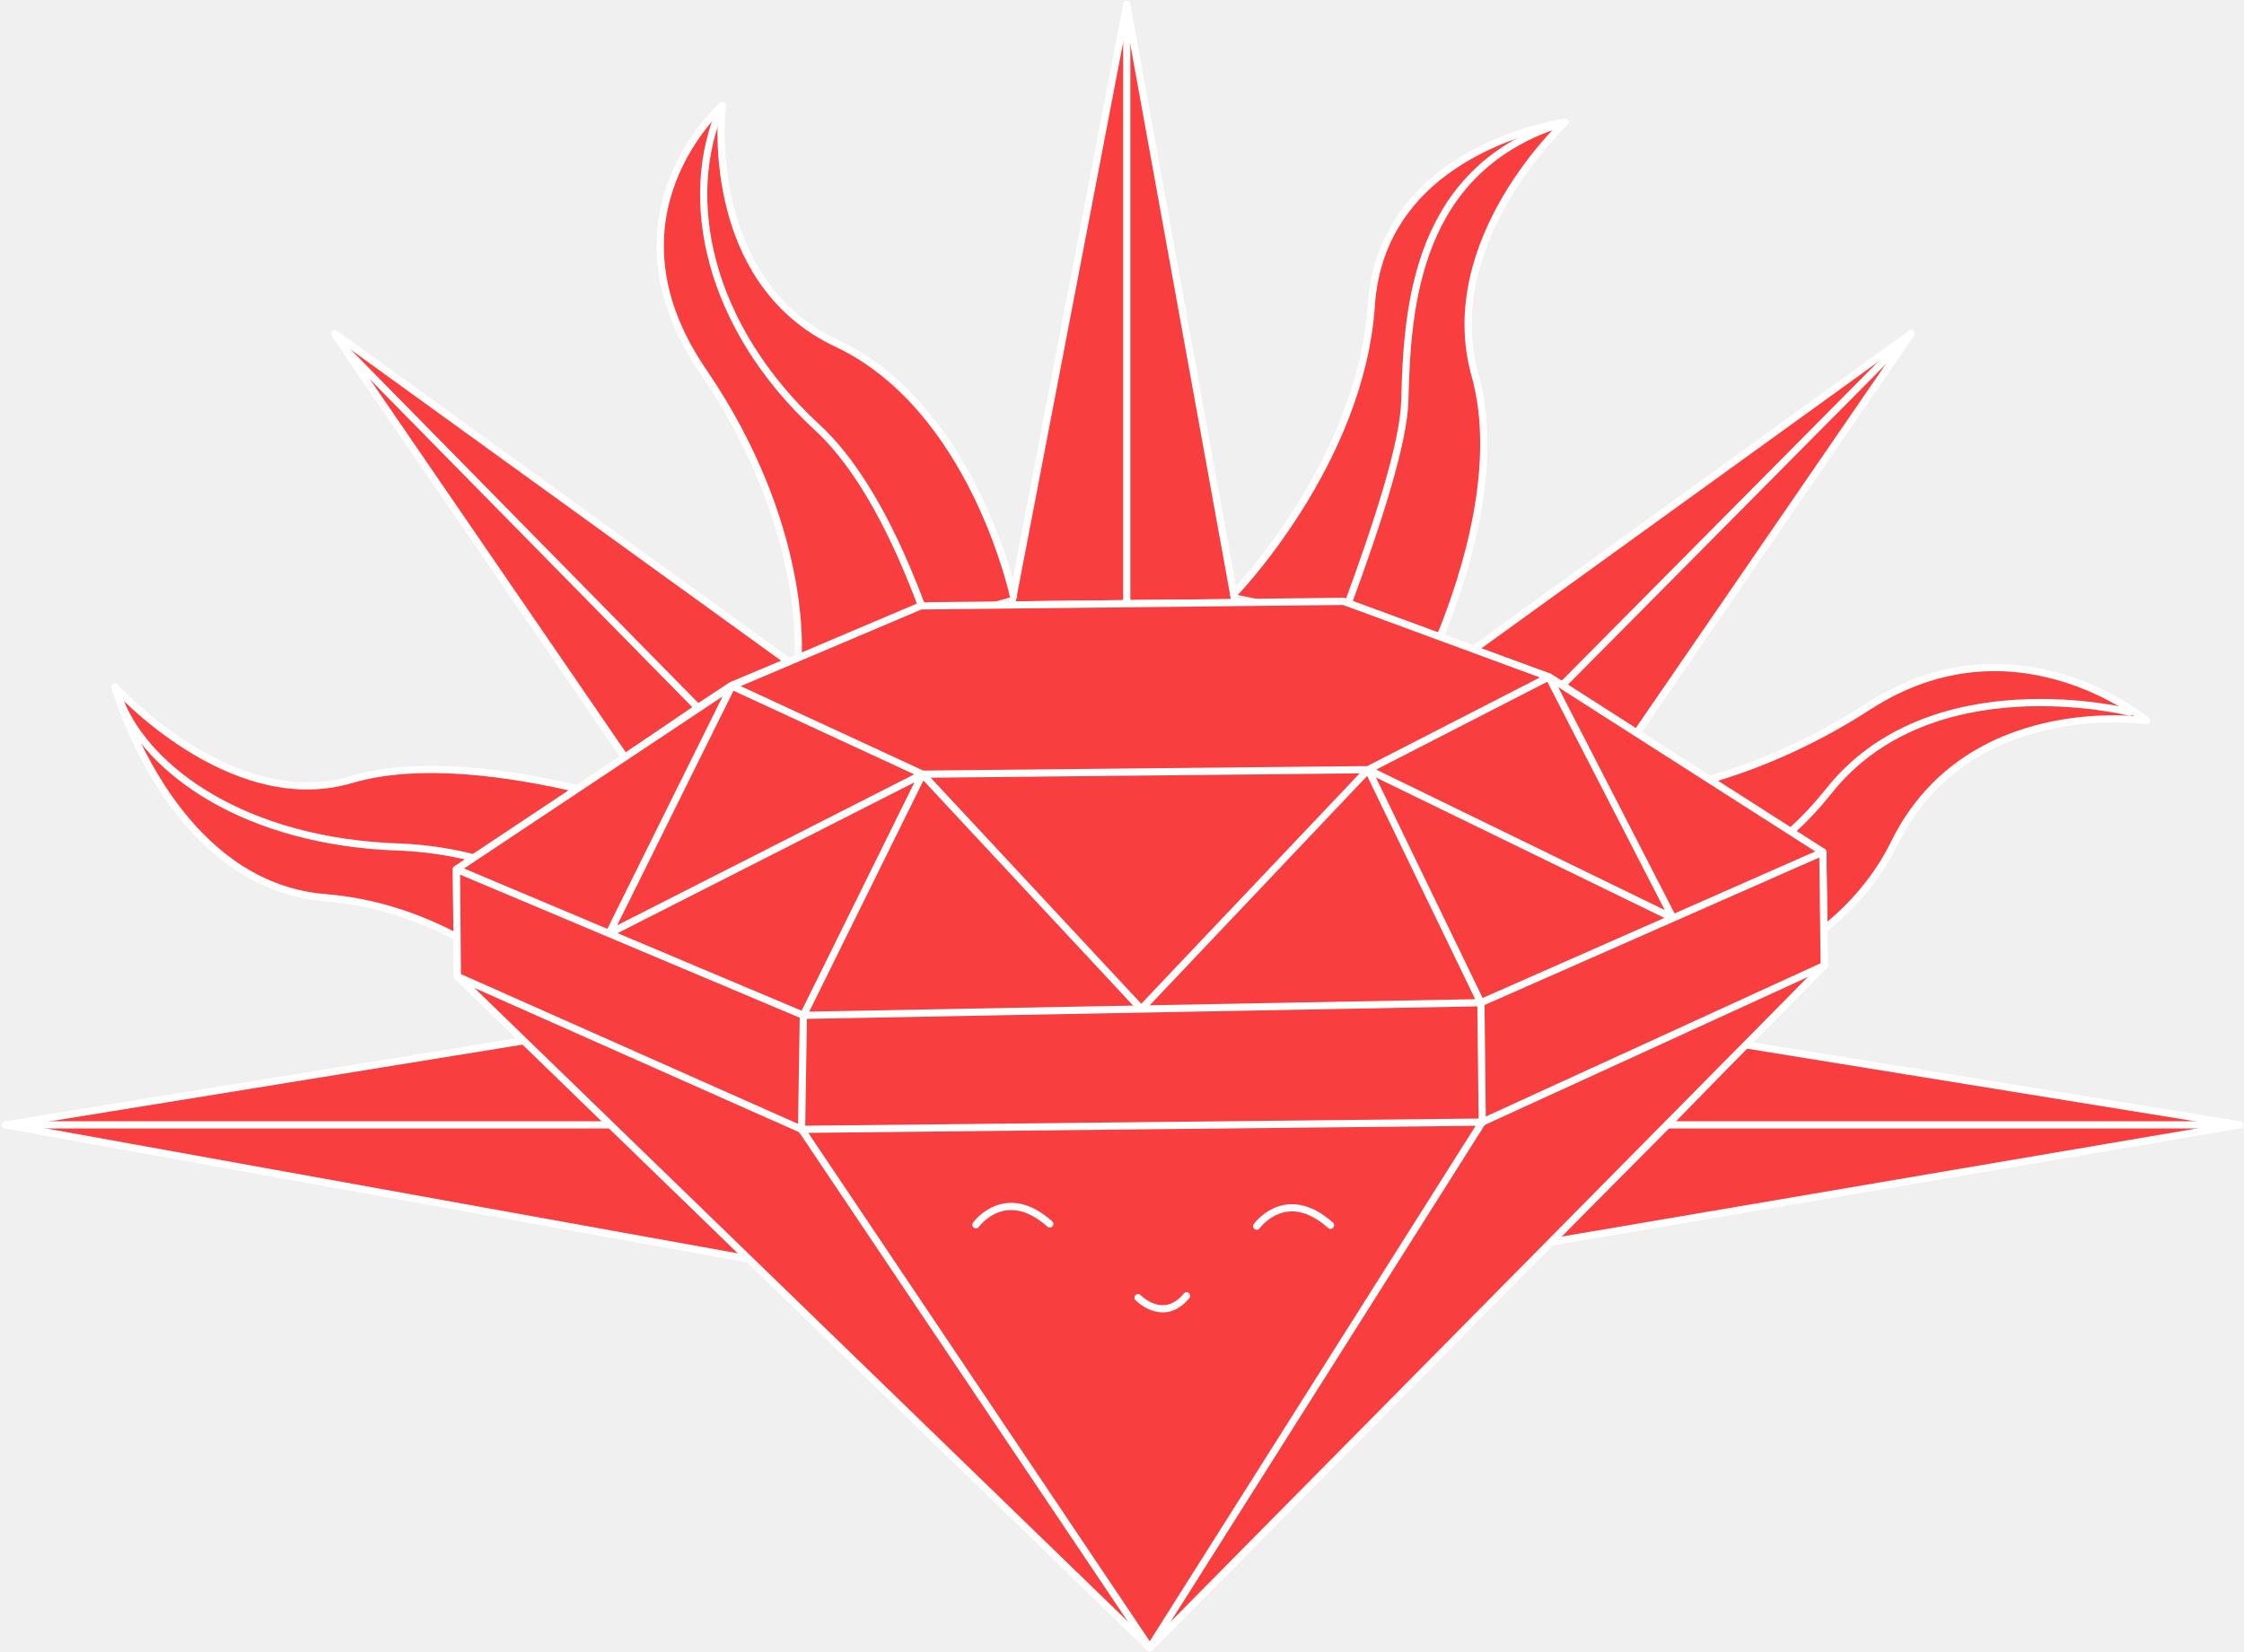
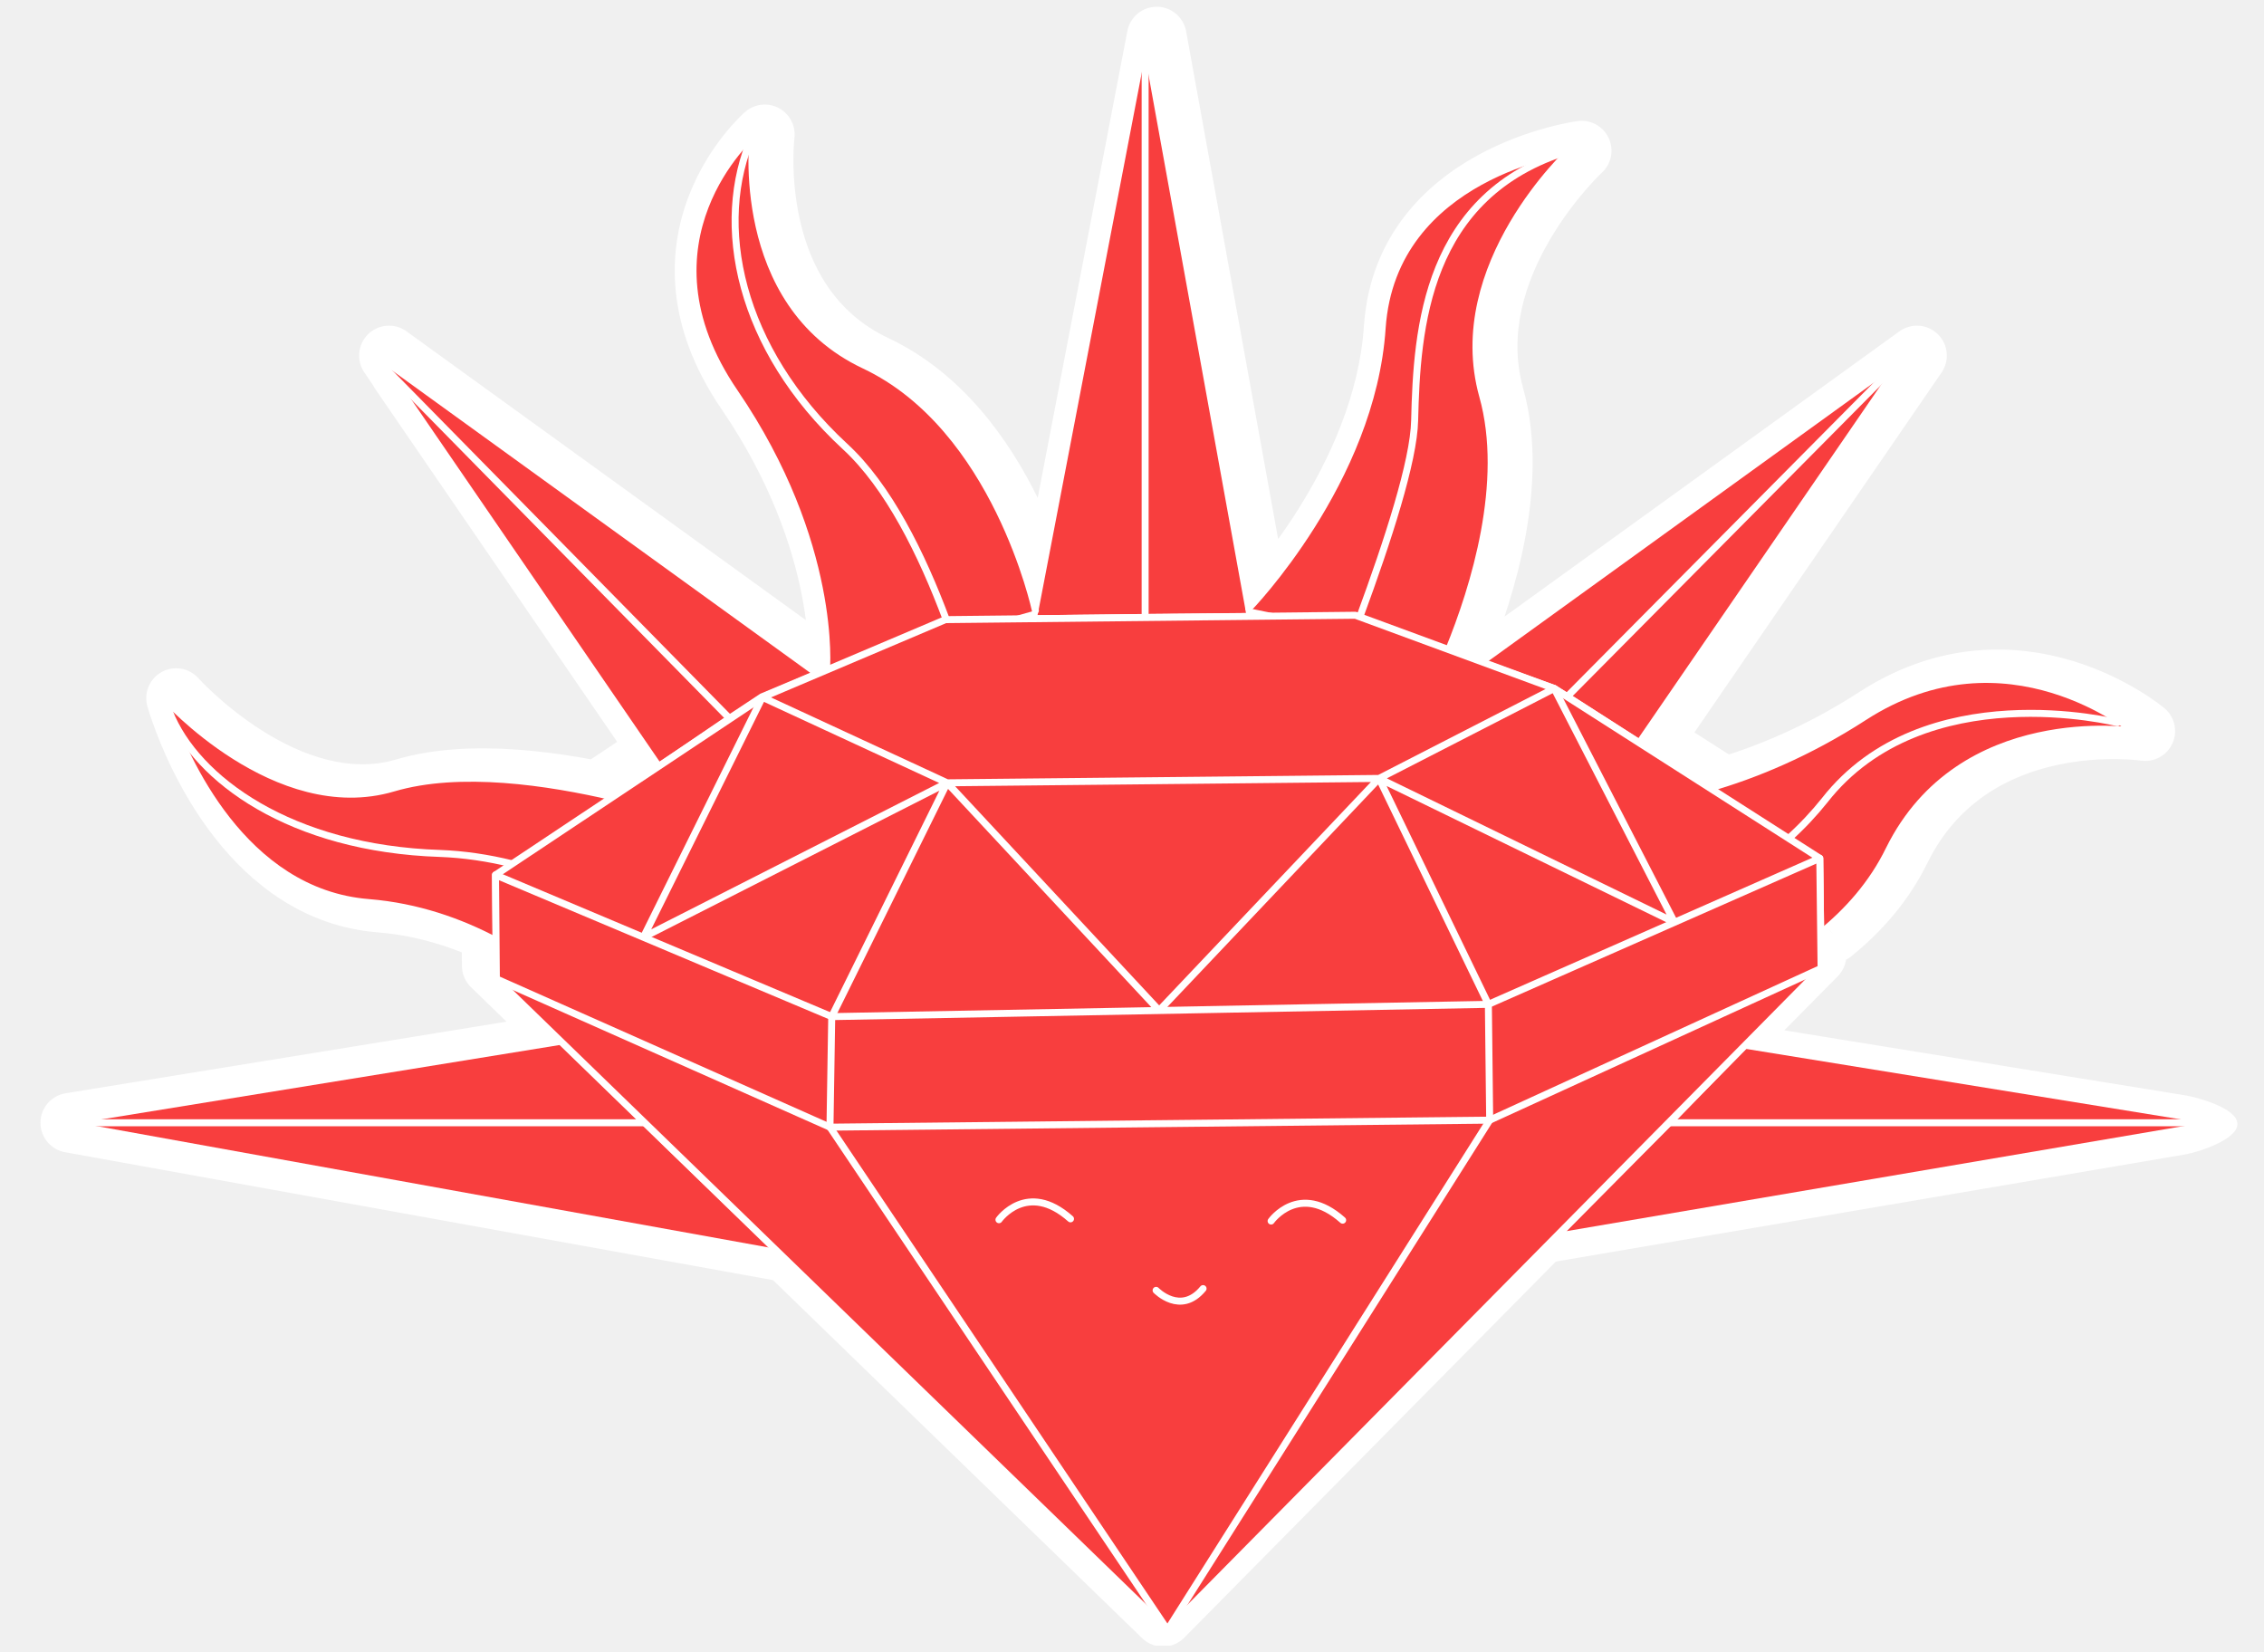
- <svg xmlns="http://www.w3.org/2000/svg" width="561" height="413" viewBox="0 0 561 413" fill="none">
-   <path fill-rule="evenodd" clip-rule="evenodd" d="M197.11 165.433L182.843 171.429L174.465 176.973L156.236 189.419L86.49 87.705V87.592L83.659 83.406L197.11 165.433Z" fill="#F83E3E" stroke="white" stroke-width="1.802" stroke-linecap="round" stroke-linejoin="round" />
-   <path fill-rule="evenodd" clip-rule="evenodd" d="M308.636 150.725L281.575 150.951L252.816 151.291L253.269 149.141L281.689 1.153L308.409 148.575L308.749 150.725H308.636Z" fill="#F83E3E" stroke="white" stroke-width="1.802" stroke-linecap="round" stroke-linejoin="round" />
-   <path fill-rule="evenodd" clip-rule="evenodd" d="M477.792 83.406L409.179 183.309L390.497 171.316L387.213 169.28L368.305 162.491L477.792 83.406Z" fill="#F83E3E" stroke="white" stroke-width="1.802" stroke-linecap="round" stroke-linejoin="round" />
-   <path fill-rule="evenodd" clip-rule="evenodd" d="M187.486 314.892L1.459 281.289L131.1 260.245L152.726 281.289L187.486 314.892Z" fill="#F83E3E" stroke="white" stroke-width="1.802" stroke-linecap="round" stroke-linejoin="round" />
-   <path fill-rule="evenodd" clip-rule="evenodd" d="M559.879 281.289L387.778 310.593L416.877 281.289L436.351 261.263L559.879 281.289Z" fill="#F83E3E" stroke="white" stroke-width="1.802" stroke-linecap="round" stroke-linejoin="round" />
-   <path fill-rule="evenodd" clip-rule="evenodd" d="M114.23 234.336C105.059 229.471 93.963 225.511 81.395 224.493C48.787 221.89 33.841 186.59 29.878 175.276C29.425 174.032 29.086 172.9 28.746 171.769C28.746 171.769 57.505 203.901 87.736 194.963C104.946 189.872 127.817 193.379 144.348 197.226" fill="#F83E3E" />
-   <path d="M114.23 234.336C105.059 229.471 93.963 225.511 81.395 224.493C48.787 221.89 33.841 186.59 29.878 175.276C29.425 174.032 29.086 172.9 28.746 171.769C28.746 171.769 57.505 203.901 87.736 194.963C104.946 189.872 127.817 193.379 144.348 197.226" stroke="white" stroke-width="1.802" stroke-linecap="round" stroke-linejoin="round" />
-   <path fill-rule="evenodd" clip-rule="evenodd" d="M199.486 164.528C199.486 164.528 202.43 131.944 175.823 92.91C149.102 53.877 180.578 26.383 180.578 26.383C180.578 26.383 175.143 69.829 209.224 85.895C243.304 101.961 253.381 149.141 253.381 149.141" fill="#F83E3E" />
-   <path d="M199.486 164.528C199.486 164.528 202.43 131.944 175.823 92.91C149.102 53.877 180.578 26.383 180.578 26.383C180.578 26.383 175.143 69.829 209.224 85.895C243.304 101.961 253.381 149.141 253.381 149.141" stroke="white" stroke-width="1.802" stroke-linecap="round" stroke-linejoin="round" />
-   <path fill-rule="evenodd" clip-rule="evenodd" d="M360.04 159.21C366.607 143.144 374.986 115.99 368.759 93.815C359.361 60.099 391.29 30.569 391.29 30.569C391.29 30.569 345.548 36.678 342.83 76.278C340.226 115.877 308.41 148.575 308.41 148.575" fill="#F83E3E" />
-   <path d="M360.04 159.21C366.607 143.144 374.986 115.99 368.759 93.815C359.361 60.099 391.29 30.569 391.29 30.569C391.29 30.569 345.548 36.678 342.83 76.278C340.226 115.877 308.41 148.575 308.41 148.575" stroke="white" stroke-width="1.802" stroke-linecap="round" stroke-linejoin="round" />
-   <path fill-rule="evenodd" clip-rule="evenodd" d="M427.295 194.963C438.731 191.682 452.657 186.025 467.15 176.634C503.948 152.874 536.669 180.254 536.669 180.254C536.669 180.254 492.059 173.466 473.604 210.803C469.301 219.627 462.96 226.755 455.941 232.412" fill="#F83E3E" />
-   <path d="M427.295 194.963C438.731 191.682 452.657 186.025 467.15 176.634C503.948 152.874 536.669 180.254 536.669 180.254C536.669 180.254 492.059 173.466 473.604 210.803C469.301 219.627 462.96 226.755 455.941 232.412" stroke="white" stroke-width="1.802" stroke-linecap="round" stroke-linejoin="round" />
-   <path d="M118.532 214.536C112.191 212.952 105.851 212.047 99.85 211.821C61.354 210.576 36.897 192.7 29.991 175.276C29.538 174.032 29.198 172.9 28.858 171.769" stroke="white" stroke-width="1.802" stroke-linecap="round" stroke-linejoin="round" />
-   <path d="M230.398 151.517C224.058 134.546 215.453 117.122 204.243 106.826C177.07 81.709 170.163 49.577 180.466 26.496" stroke="white" stroke-width="1.802" stroke-linecap="round" stroke-linejoin="round" />
-   <path d="M337.055 150.838C344.301 131.151 350.981 110.673 351.208 100.15C351.774 76.391 354.038 41.883 391.176 30.569" stroke="white" stroke-width="1.802" stroke-linecap="round" stroke-linejoin="round" />
-   <path d="M447.675 207.974C451.185 204.806 454.242 201.525 456.959 198.131C482.548 165.433 532.48 178.105 532.48 178.105" stroke="white" stroke-width="1.802" stroke-linecap="round" stroke-linejoin="round" />
-   <path d="M559.88 281.29H416.765" stroke="white" stroke-width="1.802" stroke-linecap="round" stroke-linejoin="round" />
-   <path d="M152.726 281.29H1.346" stroke="white" stroke-width="1.802" stroke-linecap="round" stroke-linejoin="round" />
-   <path fill-rule="evenodd" clip-rule="evenodd" d="M86.488 87.593H86.602L174.577 177.087" fill="#F83E3E" />
-   <path d="M86.488 87.593H86.602L174.577 177.087" stroke="white" stroke-width="1.802" stroke-linecap="round" stroke-linejoin="round" />
-   <path d="M281.688 150.951V1.153" stroke="white" stroke-width="1.802" stroke-linecap="round" stroke-linejoin="round" />
-   <path d="M477.793 83.406L390.497 171.429" stroke="white" stroke-width="1.802" stroke-linecap="round" stroke-linejoin="round" />
-   <path d="M335.92 150.385L387.211 169.28L455.711 213.065L456.051 241.464L287.46 412.08L114.341 244.179L114.114 217.365L182.954 171.543L230.169 151.517L335.92 150.385Z" fill="#F83E3E" stroke="white" stroke-width="1.802" stroke-linecap="round" stroke-linejoin="round" />
-   <path d="M230.621 193.605L285.309 252.325L342.034 192.474L418.234 229.584L387.21 169.28L342.034 192.474L230.621 193.605L182.954 171.543L152.271 233.431L230.621 193.605L200.844 253.909L200.391 282.421L287.46 412.08L370.566 280.61L370.227 250.741L342.034 192.474" fill="#F83E3E" />
-   <path d="M230.622 193.605L285.309 252.325L342.034 192.474L418.234 229.584L387.21 169.28L342.034 192.474L230.622 193.605ZM230.622 193.605L182.954 171.543L152.271 233.431L230.622 193.605ZM230.622 193.605L200.844 253.909L200.391 282.421L287.46 412.08L370.566 280.61L370.227 250.741L342.034 192.474" stroke="white" stroke-width="1.802" stroke-linecap="round" stroke-linejoin="round" />
-   <path d="M243.982 306.293C243.982 306.293 251.229 296.11 262.438 306.067L243.982 306.293Z" fill="#F83E3E" />
-   <path d="M243.982 306.293C243.982 306.293 251.229 296.11 262.438 306.067" stroke="white" stroke-width="1.802" stroke-linecap="round" stroke-linejoin="round" />
-   <path d="M314.183 306.632C314.183 306.632 321.429 296.45 332.638 306.406L314.183 306.632Z" fill="#F83E3E" />
-   <path d="M314.183 306.632C314.183 306.632 321.429 296.45 332.638 306.406" stroke="white" stroke-width="1.802" stroke-linecap="round" stroke-linejoin="round" />
-   <path d="M284.518 324.509C284.518 324.509 290.858 331.071 296.633 324.057L284.518 324.509Z" fill="#F83E3E" />
-   <path d="M284.518 324.509C284.518 324.509 290.858 331.071 296.633 324.057" stroke="white" stroke-width="1.802" stroke-linecap="round" stroke-linejoin="round" />
-   <path d="M114.341 244.179L200.391 282.42L370.567 280.61L456.051 241.463L455.711 213.065L370.227 250.741L200.844 253.909L114.114 217.364L114.341 244.179Z" fill="#F83E3E" stroke="white" stroke-width="1.802" stroke-linecap="round" stroke-linejoin="round" />
-   <path d="M200.844 253.909L200.392 282.42" stroke="white" stroke-width="1.802" stroke-linecap="round" stroke-linejoin="round" />
-   <path d="M370.566 280.609L370.227 250.74" stroke="white" stroke-width="1.802" stroke-linecap="round" stroke-linejoin="round" />
+ <svg xmlns="http://www.w3.org/2000/svg" width="584" height="426" viewBox="0 0 584 426" fill="none" version="1.1" id="svg56">
+   <defs id="defs56">
+     <clipPath clipPathUnits="userSpaceOnUse" id="clipPath102">
+       <g id="use102" />
+     </clipPath>
+     <filter id="mask-powermask-path-effect1_inverse" style="color-interpolation-filters:sRGB" height="100" width="100" x="-50" y="-50">
+       <feColorMatrix id="mask-powermask-path-effect1_primitive1" values="1" type="saturate" result="fbSourceGraphic" />
+       <feColorMatrix id="mask-powermask-path-effect1_primitive2" values="-1 0 0 0 1 0 -1 0 0 1 0 0 -1 0 1 0 0 0 1 0 " in="fbSourceGraphic" />
+     </filter>
+   </defs>
+   <mask id="mask-powermask-path-effect1" maskUnits="userSpaceOnUse" x="-0.553" y="0.153" width="1580" height="423" fill="#000000">
+     <path id="mask-powermask-path-effect1_box" style="fill:#ffffff;fill-opacity:1" d="M -1.262,-0.556 H 567.439 V 424.393 H -1.262 Z" />
+     <rect fill="#ffffff" x="-0.553" y="0.153" width="560" height="423" id="rect1" d="M -0.553,0.153 H 559.447 V 423.153 H -0.553 Z" style="" />
+     <path fill-rule="evenodd" clip-rule="evenodd" d="m 203.098,172.433 -14.266,5.997 -8.378,5.543 -18.229,12.446 L 92.479,94.705 V 94.592 L 89.648,90.406 Z" id="path1" style="" />
+     <path fill-rule="evenodd" clip-rule="evenodd" d="m 314.624,157.725 -27.06,0.226 -28.759,0.34 0.453,-2.15 28.419,-147.988 26.721,147.422 0.339,2.15 z" id="path2" style="" />
+     <path fill-rule="evenodd" clip-rule="evenodd" d="m 483.781,90.406 -68.614,99.903 -18.682,-11.993 -3.283,-2.036 -18.909,-6.789 z" id="path3" style="" />
+     <path fill-rule="evenodd" clip-rule="evenodd" d="M 193.474,321.892 7.447,288.289 137.089,267.245 l 21.626,21.044 z" id="path4" style="" />
+     <path fill-rule="evenodd" clip-rule="evenodd" d="m 551.791,288.828 -172.101,29.303 29.099,-29.303 19.474,-20.026 z" id="path5" style="" />
+     <path fill-rule="evenodd" clip-rule="evenodd" d="m 120.219,241.336 c -9.171,-4.865 -20.267,-8.825 -32.835,-9.843 -32.608,-2.602 -47.554,-37.902 -51.517,-49.216 -0.453,-1.245 -0.792,-2.376 -1.132,-3.508 0,0 28.759,32.132 58.99,23.194 17.21,-5.091 40.082,-1.584 56.612,2.263" id="path6" style="" />
+     <path fill-rule="evenodd" clip-rule="evenodd" d="m 205.476,171.528 c 0,0 2.944,-32.584 -23.664,-71.618 -26.72,-39.034 4.756,-66.527 4.756,-66.527 0,0 -5.435,43.446 28.645,59.512 34.081,16.066 44.158,63.245 44.158,63.245" id="path7" style="" />
+     <path fill-rule="evenodd" clip-rule="evenodd" d="m 366.028,166.21 c 6.567,-16.066 14.945,-43.219 8.718,-65.395 -9.398,-33.716 22.532,-63.246 22.532,-63.246 0,0 -45.743,6.11 -48.46,45.709 -2.604,39.599 -34.42,72.297 -34.42,72.297" id="path8" style="" />
+     <path fill-rule="evenodd" clip-rule="evenodd" d="m 433.283,201.963 c 11.436,-3.281 25.362,-8.938 39.855,-18.329 36.798,-23.759 69.519,3.621 69.519,3.621 0,0 -44.61,-6.788 -63.066,30.548 -4.302,8.825 -10.643,15.953 -17.662,21.61" id="path9" style="" />
+     <path d="m 337.744,153.992 51.29,18.895 68.501,43.785 0.339,28.399 -168.59,170.616 -173.12,-167.901 -0.226,-26.814 68.84,-45.822 47.215,-20.026 z" id="path10" style="" />
+   </mask>
+   <g id="g1" transform="translate(10.69999,1.300422)">
+     <path d="m 203.098,172.433 2.794,6.646 c 2.402,-1.009 4.072,-3.237 4.369,-5.825 0.296,-2.589 -0.827,-5.136 -2.939,-6.663 z m -14.266,5.997 -2.793,-6.646 c -0.414,0.173 -0.811,0.386 -1.185,0.633 z m -8.378,5.543 -3.979,-6.012 c -0.029,0.019 -0.058,0.039 -0.086,0.059 z m -18.229,12.446 -5.946,4.077 c 2.248,3.279 6.727,4.119 10.011,1.877 z M 92.479,94.705 h -7.209 c 0,1.455 0.441,2.877 1.264,4.077 z m 0,-0.113 h 7.209 c 0,-1.439 -0.431,-2.846 -1.237,-4.038 z M 89.648,90.406 93.872,84.564 c -2.834,-2.049 -6.73,-1.769 -9.241,0.665 -2.511,2.433 -2.914,6.319 -0.955,9.215 z m 224.976,67.319 v -7.209 h -0.06 z m -27.06,0.226 -0.061,-7.209 c -0.008,0 -0.016,0 -0.024,0.001 z m -28.759,0.34 -7.055,-1.487 c -0.451,2.141 0.095,4.371 1.483,6.062 1.388,1.69 3.469,2.659 5.657,2.633 z m 0.453,-2.15 7.054,1.486 c 0.009,-0.042 0.017,-0.084 0.026,-0.126 z M 287.677,8.153 294.771,6.867 c -0.62,-3.416 -3.585,-5.905 -7.057,-5.923 -3.471,-0.018 -6.462,2.44 -7.117,5.85 z m 27.06,149.572 v 7.209 c 2.109,0 4.112,-0.923 5.482,-2.526 1.369,-1.603 1.968,-3.725 1.639,-5.808 z m 169.044,-67.319 5.942,4.082 c 1.985,-2.89 1.603,-6.79 -0.905,-9.239 -2.509,-2.45 -6.416,-2.739 -9.259,-0.686 z m -68.614,99.903 -3.895,6.067 c 3.278,2.104 7.633,1.225 9.838,-1.985 z m -18.682,-11.993 3.895,-6.066 c -0.032,-0.02 -0.063,-0.04 -0.095,-0.06 z m -3.283,-2.036 3.799,-6.127 c -0.43,-0.266 -0.887,-0.487 -1.363,-0.658 z m -18.909,-6.789 -4.221,-5.844 c -2.169,1.567 -3.292,4.205 -2.917,6.854 0.374,2.648 2.185,4.872 4.702,5.776 z m -180.819,152.401 -1.281,7.095 c 3.124,0.564 6.249,-0.982 7.697,-3.807 1.448,-2.825 0.877,-6.265 -1.405,-8.471 z M 7.447,288.289 6.292,281.173 c -3.466,0.563 -6.023,3.541 -6.054,7.052 -0.031,3.512 2.472,6.535 5.927,7.159 z m 129.642,-21.044 5.028,-5.166 c -1.637,-1.593 -3.93,-2.316 -6.183,-1.95 z m 21.626,21.044 -5.028,5.167 c 0.005,0.006 0.011,0.011 0.017,0.017 z m 393.076,0.539 1.21,7.107 c 3.475,-0.592 12.952,-3.811 12.938,-7.337 -0.014,-3.525 -9.515,-6.322 -12.995,-6.886 z m -172.101,29.303 -5.115,-5.079 c -2.209,2.223 -2.727,5.619 -1.283,8.401 1.443,2.781 4.519,4.311 7.608,3.785 z m 29.099,-29.303 5.115,5.08 c 0.018,-0.018 0.036,-0.036 0.053,-0.054 z m 19.474,-20.026 1.154,-7.116 c -2.322,-0.377 -4.682,0.403 -6.322,2.09 z M 116.84,247.705 c 3.518,1.866 7.882,0.527 9.747,-2.99 1.866,-3.518 0.527,-7.882 -2.99,-9.747 z m -29.456,-16.212 0.582,-7.186 h -0.009 z m -51.517,-49.216 6.804,-2.383 c -0.01,-0.028 -0.019,-0.055 -0.029,-0.083 z m -1.132,-3.508 5.372,-4.808 c -2.252,-2.516 -5.95,-3.132 -8.897,-1.48 -2.946,1.651 -4.351,5.126 -3.38,8.361 z m 58.99,23.194 2.044,6.914 0.001,-0.001 z m 54.978,9.285 c 3.878,0.902 7.753,-1.51 8.656,-5.388 0.902,-3.878 -1.51,-7.753 -5.388,-8.656 z m 49.594,-40.368 c -0.358,3.965 2.566,7.47 6.532,7.828 3.965,0.359 7.47,-2.566 7.828,-6.531 z m -16.484,-70.97 5.957,-4.061 c -0.002,-0.004 -0.005,-0.008 -0.008,-0.012 z m 4.756,-66.527 7.153,0.895 c 0.372,-2.968 -1.128,-5.856 -3.769,-7.26 -2.641,-1.404 -5.874,-1.032 -8.127,0.936 z m 65.753,124.264 c 0.831,3.894 4.662,6.376 8.556,5.544 3.893,-0.831 6.376,-4.662 5.544,-8.556 z m 107.033,5.836 c -1.506,3.685 0.26,7.894 3.946,9.401 3.686,1.506 7.895,-0.26 9.401,-3.946 z m 15.392,-62.668 -6.945,1.936 0.004,0.013 z m 22.532,-63.246 4.895,5.293 c 2.307,-2.134 2.966,-5.517 1.628,-8.361 -1.337,-2.844 -4.363,-4.494 -7.478,-4.078 z m -48.46,45.709 -7.193,-0.493 c 0,0.007 -10e-4,0.014 -10e-4,0.02 z m 82.477,111.756 c -3.828,1.098 -6.04,5.09 -4.942,8.918 1.098,3.827 5.091,6.039 8.918,4.941 z m 41.843,-11.4 -3.911,-6.056 -0.01,0.006 z m 69.519,3.621 -1.084,7.127 c 3.196,0.487 6.326,-1.215 7.656,-4.162 1.329,-2.947 0.534,-6.419 -1.945,-8.494 z m -63.066,30.548 -6.462,-3.195 -0.018,0.036 z m -22.186,15.996 c -3.1,2.499 -3.588,7.037 -1.09,10.137 2.498,3.101 7.037,3.589 10.137,1.09 z m -119.661,-79.807 2.492,-6.765 c -0.822,-0.303 -1.693,-0.453 -2.569,-0.444 z m 51.29,18.895 3.883,-6.075 c -0.437,-0.279 -0.904,-0.511 -1.391,-0.69 z m 68.501,43.785 7.209,-0.086 c -0.029,-2.429 -1.28,-4.68 -3.326,-5.988 z m 0.339,28.399 5.129,5.067 c 1.354,-1.371 2.103,-3.227 2.08,-5.154 z m -168.59,170.616 -5.019,5.175 c 2.839,2.754 7.367,2.705 10.147,-0.108 z m -173.12,-167.901 -7.209,0.061 c 0.017,1.929 0.806,3.771 2.19,5.114 z m -0.226,-26.814 -3.995,-6.002 c -2.026,1.349 -3.235,3.629 -3.214,6.062 z m 68.84,-45.822 -2.815,-6.637 c -0.412,0.174 -0.807,0.387 -1.179,0.635 z m 47.215,-20.026 -0.077,-7.209 c -0.942,0.01 -1.872,0.204 -2.738,0.572 z m -31.688,10.663 -14.266,5.997 5.587,13.292 14.266,-5.997 z m -15.451,6.63 -8.379,5.544 7.957,12.025 8.378,-5.544 z m -8.465,5.603 -18.229,12.445 8.13,11.908 18.229,-12.446 z M 168.17,192.342 98.424,90.628 86.533,98.782 156.279,200.496 Z M 99.688,94.705 V 94.592 H 85.269 v 0.113 z m -1.237,-4.151 -2.831,-4.186 -11.944,8.076 2.831,4.186 z m -13.027,5.694 113.45,82.027 8.448,-11.684 -113.45,-82.027 z m 229.14,54.268 -27.061,0.226 0.121,14.418 27.06,-0.226 z m -27.085,0.227 -28.759,0.339 0.17,14.417 28.759,-0.339 z m -21.62,9.034 0.453,-2.15 -14.109,-2.972 -0.453,2.149 z m 0.479,-2.276 L 294.757,9.512 280.597,6.793 252.178,154.781 Z M 280.583,9.439 307.304,156.861 321.491,154.29 294.771,6.867 Z M 307.277,156.7 l 0.339,2.15 14.242,-2.25 -0.339,-2.15 z m 7.46,-6.184 h -0.113 v 14.418 h 0.113 z m 163.101,-64.191 -68.614,99.903 11.886,8.163 68.613,-99.903 z m -58.776,97.918 -18.682,-11.993 -7.789,12.133 18.681,11.993 z m -18.777,-12.053 -3.284,-2.037 -7.599,12.253 3.283,2.037 z m -4.647,-2.695 -18.909,-6.789 -4.872,13.571 18.909,6.788 z M 378.515,175.336 488.002,96.25 479.559,84.562 370.072,163.647 Z M 194.756,314.798 8.729,281.195 6.166,295.384 192.193,328.987 Z M 8.602,295.406 138.244,274.361 135.934,260.129 6.292,281.173 Z m 123.459,-22.994 21.626,21.044 10.055,-10.333 -21.625,-21.044 z m 21.643,21.061 34.76,33.603 10.021,-10.367 -34.76,-33.603 z m 396.877,-11.752 -172.101,29.303 2.42,14.214 172.101,-29.303 z m -165.775,41.49 29.098,-29.303 -10.231,-10.16 -29.098,29.304 z m 29.151,-29.357 19.475,-20.026 -10.337,-10.052 -19.475,20.026 z m 13.153,-17.936 123.527,20.026 2.307,-14.232 -123.527,-20.026 z m -303.513,-40.95 c -9.855,-5.228 -21.898,-9.548 -35.631,-10.661 l -1.164,14.372 c 11.402,0.924 21.552,4.523 30.038,9.026 z M 87.957,224.307 C 74.374,223.223 64.143,215.351 56.55,205.695 48.937,196.015 44.528,185.196 42.671,179.894 l -13.608,4.766 c 2.106,6.012 7.15,18.5 16.153,29.948 9.023,11.474 22.569,22.553 41.594,24.071 z M 42.641,179.811 c -0.372,-1.023 -0.658,-1.967 -1.002,-3.115 l -13.81,4.146 c 0.335,1.116 0.729,2.435 1.262,3.9 z m -7.907,-1.042 c -5.372,4.808 -5.37,4.81 -5.368,4.812 7e-4,0.001 0.003,0.003 0.004,0.005 0.003,0.003 0.006,0.007 0.01,0.011 0.008,0.009 0.017,0.019 0.028,0.032 0.022,0.024 0.052,0.057 0.088,0.097 0.073,0.08 0.174,0.189 0.302,0.326 0.256,0.273 0.62,0.656 1.086,1.131 0.931,0.949 2.273,2.267 3.973,3.808 3.387,3.071 8.26,7.087 14.19,10.825 11.624,7.33 28.641,14.406 46.72,9.061 L 91.68,195.05 c -12.151,3.592 -24.63,-0.928 -34.942,-7.43 -5.039,-3.178 -9.245,-6.636 -12.195,-9.311 -1.469,-1.331 -2.609,-2.453 -3.369,-3.227 -0.379,-0.386 -0.663,-0.685 -0.843,-0.878 -0.09,-0.096 -0.154,-0.166 -0.192,-0.207 -0.019,-0.021 -0.031,-0.034 -0.036,-0.04 -0.003,-0.003 -0.004,-0.004 -0.003,-0.004 3e-4,0.001 0.001,0.002 0.002,0.003 6e-4,0.001 0.002,0.002 0.002,0.002 0.001,0.002 0.003,0.003 -5.369,4.811 z m 61.035,30.107 C 111,204.37 132.211,207.41 148.702,211.248 l 3.268,-14.044 c -16.569,-3.855 -41.102,-7.831 -60.291,-2.154 z M 205.476,171.528 c 7.18,0.649 7.181,0.646 7.181,0.642 v -0.007 c 10e-4,-0.006 10e-4,-0.011 0.002,-0.018 0.001,-0.012 0.002,-0.027 0.004,-0.044 0.002,-0.033 0.006,-0.074 0.01,-0.123 0.007,-0.098 0.016,-0.228 0.026,-0.388 0.019,-0.321 0.041,-0.765 0.058,-1.325 0.033,-1.121 0.044,-2.709 -0.033,-4.713 -0.152,-4.005 -0.655,-9.679 -2.031,-16.601 -2.756,-13.858 -9.01,-32.69 -22.924,-53.101 l -11.914,8.121 c 12.694,18.622 18.272,35.599 20.696,47.792 1.214,6.103 1.639,11.015 1.765,14.339 0.064,1.661 0.053,2.924 0.029,3.737 -0.012,0.407 -0.028,0.702 -0.038,0.877 -0.006,0.088 -0.01,0.146 -0.012,0.173 -10e-4,0.014 -10e-4,0.02 -10e-4,0.019 V 170.9 c 10e-4,-0.003 10e-4,-0.006 10e-4,-0.009 0,-0.002 0.001,-0.004 0.001,-0.005 0,-0.003 0,-0.006 7.18,0.642 z M 187.761,95.838 c -11.92,-17.413 -10.606,-31.528 -6.864,-41.236 1.937,-5.028 4.61,-9.053 6.814,-11.827 1.095,-1.378 2.055,-2.421 2.715,-3.097 0.329,-0.337 0.582,-0.581 0.736,-0.727 0.078,-0.073 0.131,-0.121 0.156,-0.144 0.013,-0.012 0.019,-0.017 0.018,-0.016 -0.001,5e-4 -0.003,0.003 -0.007,0.006 -0.003,0.002 -0.005,0.004 -0.008,0.007 -0.002,0.001 -0.004,0.004 -0.005,0.004 -0.003,0.002 -0.006,0.005 -4.748,-5.425 -4.743,-5.43 -4.746,-5.427 -4.749,-5.424 -10e-4,0.001 -0.005,0.004 -0.007,0.006 -0.005,0.004 -0.011,0.009 -0.016,0.014 -0.012,0.011 -0.026,0.023 -0.042,0.036 -0.031,0.028 -0.07,0.063 -0.116,0.104 -0.092,0.083 -0.212,0.194 -0.359,0.332 -0.293,0.276 -0.69,0.661 -1.17,1.152 -0.957,0.98 -2.248,2.39 -3.686,4.199 -2.862,3.602 -6.389,8.889 -8.98,15.614 -5.317,13.796 -6.38,32.945 8.42,54.566 z m -1.193,-62.455 c -7.154,-0.895 -7.154,-0.892 -7.155,-0.889 v 0.007 c -0.001,0.005 -0.002,0.011 -0.003,0.018 -0.001,0.013 -0.003,0.029 -0.005,0.047 -0.005,0.037 -0.01,0.084 -0.016,0.141 -0.013,0.115 -0.03,0.271 -0.049,0.466 -0.038,0.39 -0.086,0.937 -0.132,1.624 -0.092,1.371 -0.179,3.307 -0.166,5.664 0.025,4.694 0.442,11.168 2.036,18.239 3.183,14.119 11.291,31.396 31.061,40.716 l 6.149,-13.042 c -14.311,-6.746 -20.525,-19.225 -23.145,-30.845 -1.307,-5.798 -1.662,-11.19 -1.683,-15.145 -0.01,-1.967 0.062,-3.551 0.134,-4.619 0.036,-0.533 0.071,-0.935 0.096,-1.189 0.013,-0.127 0.022,-0.217 0.028,-0.267 0.003,-0.025 0.004,-0.041 0.005,-0.046 v -3e-4 c 0,0.001 0,0.003 -0.001,0.006 v 0.004 c 0,0.003 -0.001,0.005 -7.154,-0.89 z m 25.571,66.033 c 14.882,7.016 24.982,21.11 31.462,34.304 3.194,6.503 5.392,12.552 6.789,16.97 0.696,2.203 1.188,3.986 1.502,5.198 0.157,0.606 0.269,1.068 0.339,1.368 0.035,0.149 0.06,0.258 0.075,0.324 0.007,0.033 0.012,0.055 0.015,0.066 0.001,0.006 0.001,0.009 0.001,0.009 v -0.003 l -0.001,-0.002 c 0,-0.002 0,-0.004 7.05,-1.51 7.05,-1.506 7.05,-1.508 7.049,-1.51 0,-0.002 -0.001,-0.004 -0.001,-0.006 -10e-4,-0.005 -0.002,-0.01 -0.004,-0.015 -0.002,-0.012 -0.005,-0.026 -0.009,-0.043 -0.007,-0.035 -0.018,-0.081 -0.03,-0.137 -0.026,-0.114 -0.062,-0.272 -0.109,-0.472 -0.094,-0.399 -0.231,-0.966 -0.417,-1.682 -0.37,-1.431 -0.931,-3.459 -1.712,-5.93 -1.558,-4.93 -4.009,-11.681 -7.595,-18.981 -7.078,-14.412 -19.057,-31.94 -38.255,-40.99 z m 160.562,69.522 c 3.399,-8.317 7.318,-19.615 9.573,-31.825 2.243,-12.142 2.938,-25.693 -0.587,-38.247 l -13.882,3.898 c 2.702,9.621 2.322,20.735 0.29,31.73 -2.018,10.928 -5.573,21.239 -8.741,28.989 z m 8.989,-70.059 c -3.949,-14.17 0.674,-27.88 7.015,-38.681 3.129,-5.33 6.546,-9.72 9.186,-12.775 1.315,-1.522 2.423,-2.697 3.185,-3.476 0.381,-0.389 0.675,-0.678 0.864,-0.862 0.094,-0.091 0.162,-0.156 0.202,-0.194 0.019,-0.019 0.032,-0.03 0.037,-0.035 0.003,-0.003 0.004,-0.003 0.003,-0.002 -0.001,6e-4 -0.002,0.002 -0.004,0.003 0,7e-4 -0.002,0.002 -0.002,0.002 -0.002,0.002 -0.003,0.003 -4.898,-5.29 -4.895,-5.293 -4.897,-5.291 -4.899,-5.289 -0.001,8e-4 -0.004,0.003 -0.005,0.004 -0.004,0.003 -0.008,0.007 -0.012,0.011 -0.009,0.008 -0.02,0.018 -0.032,0.03 -0.026,0.024 -0.059,0.055 -0.099,0.093 -0.081,0.076 -0.191,0.181 -0.328,0.314 -0.274,0.266 -0.658,0.644 -1.131,1.128 -0.947,0.967 -2.26,2.363 -3.792,4.136 -3.054,3.535 -7.031,8.635 -10.71,14.902 -7.274,12.393 -13.917,30.306 -8.469,49.852 z m 15.588,-61.31 c -0.955,-7.146 -0.958,-7.145 -0.961,-7.145 -0.002,2e-4 -0.005,7e-4 -0.008,0.001 -0.005,7e-4 -0.011,0.002 -0.018,0.003 -0.013,0.002 -0.03,0.004 -0.049,0.007 -0.038,0.005 -0.087,0.012 -0.147,0.021 -0.12,0.018 -0.282,0.043 -0.485,0.075 -0.406,0.066 -0.973,0.164 -1.68,0.301 -1.412,0.275 -3.39,0.709 -5.755,1.359 -4.704,1.294 -11.068,3.482 -17.583,7.066 -13.08,7.195 -27.383,20.453 -28.967,43.527 l 14.385,0.987 c 1.134,-16.525 11.06,-26.121 21.531,-31.881 5.26,-2.893 10.502,-4.708 14.459,-5.797 1.966,-0.541 3.583,-0.894 4.684,-1.108 0.549,-0.107 0.967,-0.179 1.233,-0.222 0.132,-0.021 0.227,-0.036 0.28,-0.044 0.027,-0.004 0.044,-0.006 0.05,-0.007 0.002,-4e-4 0.003,-5e-4 0,-10e-5 -0.001,10e-5 -0.003,4e-4 -0.005,7e-4 -0.002,2e-4 -0.004,5e-4 -0.005,6e-4 -0.002,4e-4 -0.005,7e-4 -0.959,-7.145 z M 341.624,82.805 c -1.191,18.11 -9.124,34.997 -17.09,47.625 -3.949,6.26 -7.823,11.341 -10.697,14.844 -1.435,1.749 -2.616,3.097 -3.424,3.994 -0.403,0.448 -0.714,0.783 -0.916,0.999 -0.101,0.108 -0.175,0.185 -0.22,0.233 -0.022,0.023 -0.038,0.039 -0.045,0.047 -0.004,0.004 -0.006,0.006 -0.007,0.006 0,0 10e-4,0 0.002,-0.001 l 0.001,-0.002 c 0.002,-0.001 0.003,-0.002 5.17,5.025 5.167,5.028 5.168,5.026 5.17,5.025 0.001,-0.001 0.002,-0.003 0.004,-0.004 0.002,-0.003 0.006,-0.007 0.01,-0.011 0.007,-0.007 0.017,-0.017 0.028,-0.029 0.023,-0.024 0.053,-0.055 0.091,-0.095 0.076,-0.079 0.181,-0.19 0.313,-0.331 0.265,-0.283 0.641,-0.689 1.112,-1.212 0.942,-1.046 2.268,-2.562 3.857,-4.497 3.172,-3.865 7.415,-9.434 11.746,-16.298 8.592,-13.621 17.869,-32.883 19.282,-54.372 z m 93.647,126.088 c 12.046,-3.456 26.636,-9.391 41.787,-19.208 l -7.841,-12.101 c -13.834,8.965 -27.097,14.344 -37.922,17.45 z m 41.777,-19.202 c 16.232,-10.481 31.317,-9.665 42.557,-6.257 5.688,1.725 10.379,4.121 13.643,6.088 1.624,0.98 2.874,1.84 3.694,2.435 0.409,0.298 0.709,0.528 0.894,0.672 0.092,0.072 0.155,0.123 0.187,0.149 0.017,0.014 0.026,0.021 0.027,0.022 0.001,0 -10e-4,-0.001 -0.004,-0.003 -0.001,-0.002 -0.003,-0.003 -0.006,-0.005 -10e-4,-0.001 -0.004,-0.003 -0.004,-0.004 -0.003,-0.002 -0.005,-0.004 4.621,-5.533 4.627,-5.529 4.624,-5.531 4.621,-5.534 -10e-4,-0.001 -0.004,-0.003 -0.006,-0.005 -0.005,-0.004 -0.01,-0.008 -0.016,-0.013 -0.011,-0.009 -0.024,-0.02 -0.039,-0.033 -0.031,-0.025 -0.069,-0.056 -0.116,-0.094 -0.093,-0.075 -0.218,-0.176 -0.375,-0.298 -0.313,-0.246 -0.752,-0.581 -1.309,-0.986 -1.114,-0.809 -2.708,-1.902 -4.726,-3.118 -4.022,-2.424 -9.81,-5.388 -16.902,-7.538 -14.321,-4.342 -33.996,-5.337 -54.562,7.942 z m 65.609,-2.436 c 1.085,-7.127 1.082,-7.128 1.078,-7.128 -10e-4,0 -0.005,-0.001 -0.007,-0.001 -0.006,-0.001 -0.012,-0.002 -0.019,-0.003 -0.014,-0.002 -0.03,-0.005 -0.049,-0.007 -0.038,-0.006 -0.088,-0.013 -0.147,-0.021 -0.12,-0.017 -0.282,-0.038 -0.484,-0.063 -0.404,-0.049 -0.97,-0.112 -1.68,-0.176 -1.419,-0.128 -3.421,-0.258 -5.865,-0.287 -4.868,-0.058 -11.593,0.286 -18.992,1.919 -14.852,3.277 -32.874,11.899 -43.363,33.12 l 12.925,6.39 c 7.966,-16.116 21.477,-22.768 33.545,-25.43 6.06,-1.338 11.641,-1.63 15.714,-1.582 2.027,0.024 3.654,0.132 4.747,0.231 0.546,0.049 0.956,0.095 1.215,0.127 0.129,0.015 0.22,0.027 0.27,0.034 0.025,0.004 0.04,0.006 0.045,0.007 h -10e-4 c -0.001,-0.001 -0.003,-0.001 -0.006,-0.001 -10e-4,0 -0.004,-10e-4 -0.005,-10e-4 -0.002,0 -0.005,-0.001 1.079,-7.128 z m -69.546,27.389 c -3.745,7.681 -9.327,14.015 -15.706,19.155 l 9.047,11.227 c 7.661,-6.173 14.76,-14.095 19.62,-24.064 z m -137.859,-53.887 51.29,18.895 4.984,-13.53 -51.29,-18.895 z m 49.9,18.204 68.5,43.786 7.766,-12.149 -68.501,-43.786 z m 65.174,37.797 0.34,28.399 14.417,-0.173 -0.339,-28.398 z m 2.42,23.245 -168.59,170.617 10.256,10.134 168.591,-170.616 z M 294.303,410.512 121.184,242.611 l -10.039,10.35 173.12,167.901 z m -170.93,-162.787 -0.226,-26.814 -14.418,0.121 0.226,26.815 z m -3.44,-20.752 68.84,-45.822 -7.989,-12.003 -68.841,45.822 z m 67.66,-45.187 47.215,-20.025 -5.63,-13.274 -47.215,20.026 z m 44.477,-19.454 105.751,-1.131 -0.154,-14.418 -105.751,1.132 z" fill="#ffffff" mask="url(#mask-powermask-path-effect1)" id="path21" style="display:inline;fill:#ffffff;fill-opacity:1;stroke:#ffffff;stroke-opacity:1" />
+     <g id="layer1">
+       <path fill-rule="evenodd" clip-rule="evenodd" d="m 203.098,172.433 -14.266,5.997 -8.378,5.543 -18.229,12.446 L 92.479,94.705 V 94.592 L 89.648,90.406 Z" fill="#ffffff" id="path11" style="stroke:#ffffff;stroke-opacity:1" />
+       <path fill-rule="evenodd" clip-rule="evenodd" d="m 314.624,157.725 -27.06,0.226 -28.759,0.34 0.453,-2.15 28.419,-147.988 26.721,147.422 0.339,2.15 z" fill="#ffffff" id="path12" style="stroke:#ffffff;stroke-opacity:1" />
+       <path fill-rule="evenodd" clip-rule="evenodd" d="m 483.781,90.406 -68.614,99.903 -18.682,-11.993 -3.283,-2.036 -18.909,-6.789 z" fill="#ffffff" id="path13" style="stroke:#ffffff;stroke-opacity:1" />
+       <path fill-rule="evenodd" clip-rule="evenodd" d="M 193.474,321.892 7.447,288.289 137.089,267.245 l 21.626,21.044 z" fill="#ffffff" id="path14" style="stroke:#ffffff;stroke-opacity:1" />
+       <path fill-rule="evenodd" clip-rule="evenodd" d="m 551.791,288.828 -172.101,29.303 29.099,-29.303 19.474,-20.026 z" fill="#ffffff" id="path15" style="stroke:#ffffff;stroke-opacity:1" />
+       <path fill-rule="evenodd" clip-rule="evenodd" d="m 120.219,241.336 c -9.171,-4.865 -20.267,-8.825 -32.835,-9.843 -32.608,-2.602 -47.554,-37.902 -51.517,-49.216 -0.453,-1.245 -0.792,-2.376 -1.132,-3.508 0,0 28.759,32.132 58.99,23.194 17.21,-5.091 40.082,-1.584 56.612,2.263" fill="#ffffff" id="path16" style="stroke:#ffffff;stroke-opacity:1" />
+       <path fill-rule="evenodd" clip-rule="evenodd" d="m 205.476,171.528 c 0,0 2.944,-32.584 -23.664,-71.618 -26.72,-39.034 4.756,-66.527 4.756,-66.527 0,0 -5.435,43.446 28.645,59.512 34.081,16.066 44.158,63.245 44.158,63.245" fill="#ffffff" id="path17" style="stroke:#ffffff;stroke-opacity:1" />
+       <path fill-rule="evenodd" clip-rule="evenodd" d="m 366.028,166.21 c 6.567,-16.066 14.945,-43.219 8.718,-65.395 -9.398,-33.716 22.532,-63.246 22.532,-63.246 0,0 -45.743,6.11 -48.46,45.709 -2.604,39.599 -34.42,72.297 -34.42,72.297" fill="#ffffff" id="path18" style="stroke:#ffffff;stroke-opacity:1" />
+       <path fill-rule="evenodd" clip-rule="evenodd" d="m 433.283,201.963 c 11.436,-3.281 25.362,-8.938 39.855,-18.329 36.798,-23.759 69.519,3.621 69.519,3.621 0,0 -44.61,-6.788 -63.066,30.548 -4.302,8.825 -10.643,15.953 -17.662,21.61" fill="#ffffff" id="path19" style="stroke:#ffffff;stroke-opacity:1" />
+       <path d="m 337.744,153.992 51.29,18.895 68.501,43.785 0.339,28.399 -168.59,170.616 -173.12,-167.901 -0.226,-26.814 68.84,-45.822 47.215,-20.026 z" fill="#ffffff" id="path20" style="display:inline;stroke:#ffffff;stroke-opacity:1" />
+       <path fill-rule="evenodd" clip-rule="evenodd" d="m 200.11,172.433 -14.267,5.996 -8.378,5.544 -18.229,12.446 L 89.49,94.705 V 94.592 l -2.831,-4.186 z" fill="#f83e3e" stroke="#ffffff" stroke-width="1.802" stroke-linecap="round" stroke-linejoin="round" id="path22" style="stroke:#ffffff;stroke-opacity:1" />
+       <path fill-rule="evenodd" clip-rule="evenodd" d="m 311.636,157.725 -27.061,0.226 -28.759,0.34 0.453,-2.15 28.42,-147.988 26.72,147.422 0.34,2.15 z" fill="#f83e3e" stroke="#ffffff" stroke-width="1.802" stroke-linecap="round" stroke-linejoin="round" id="path23" style="stroke:#ffffff;stroke-opacity:1" />
+       <path fill-rule="evenodd" clip-rule="evenodd" d="m 480.792,90.406 -68.613,99.903 -18.682,-11.993 -3.284,-2.036 -18.908,-6.789 z" fill="#f83e3e" stroke="#ffffff" stroke-width="1.802" stroke-linecap="round" stroke-linejoin="round" id="path24" style="stroke:#ffffff;stroke-opacity:1" />
+       <path fill-rule="evenodd" clip-rule="evenodd" d="M 190.486,321.892 4.459,288.289 134.1,267.245 l 21.626,21.044 z" fill="#f83e3e" stroke="#ffffff" stroke-width="1.802" stroke-linecap="round" stroke-linejoin="round" id="path25" style="stroke:#ffffff;stroke-opacity:1" />
+       <path fill-rule="evenodd" clip-rule="evenodd" d="m 562.879,288.289 -172.101,29.304 29.099,-29.304 19.474,-20.026 z" fill="#f83e3e" stroke="#ffffff" stroke-width="1.802" stroke-linecap="round" stroke-linejoin="round" id="path26" style="stroke:#ffffff;stroke-opacity:1" />
+       <path fill-rule="evenodd" clip-rule="evenodd" d="m 117.23,241.336 c -9.171,-4.865 -20.267,-8.825 -32.835,-9.843 -32.608,-2.603 -47.554,-37.903 -51.517,-49.217 -0.453,-1.244 -0.792,-2.376 -1.132,-3.507 0,0 28.759,32.132 58.99,23.194 17.21,-5.091 40.081,-1.584 56.612,2.263" fill="#f83e3e" id="path27" style="stroke:#ffffff;stroke-opacity:1" />
+       <path d="m 117.23,241.336 c -9.171,-4.865 -20.267,-8.825 -32.835,-9.843 -32.608,-2.603 -47.554,-37.903 -51.517,-49.217 -0.453,-1.244 -0.792,-2.376 -1.132,-3.507 0,0 28.759,32.132 58.99,23.194 17.21,-5.091 40.081,-1.584 56.612,2.263" stroke="#ffffff" stroke-width="1.802" stroke-linecap="round" stroke-linejoin="round" id="path28" style="stroke:#ffffff;stroke-opacity:1" />
+       <path fill-rule="evenodd" clip-rule="evenodd" d="m 202.486,171.528 c 0,0 2.944,-32.584 -23.663,-71.618 -26.721,-39.034 4.755,-66.527 4.755,-66.527 0,0 -5.435,43.446 28.646,59.512 34.08,16.066 44.157,63.246 44.157,63.246" fill="#f83e3e" id="path29" style="stroke:#ffffff;stroke-opacity:1" />
+       <path d="m 202.486,171.528 c 0,0 2.944,-32.584 -23.663,-71.618 -26.721,-39.034 4.755,-66.527 4.755,-66.527 0,0 -5.435,43.446 28.646,59.512 34.08,16.066 44.157,63.246 44.157,63.246" stroke="#ffffff" stroke-width="1.802" stroke-linecap="round" stroke-linejoin="round" id="path30" style="stroke:#ffffff;stroke-opacity:1" />
+       <path fill-rule="evenodd" clip-rule="evenodd" d="m 363.04,166.21 c 6.567,-16.066 14.946,-43.22 8.719,-65.395 -9.398,-33.716 22.531,-63.246 22.531,-63.246 0,0 -45.742,6.11 -48.46,45.709 -2.604,39.599 -34.42,72.297 -34.42,72.297" fill="#f83e3e" id="path31" style="stroke:#ffffff;stroke-opacity:1" />
+       <path d="m 363.04,166.21 c 6.567,-16.066 14.946,-43.22 8.719,-65.395 -9.398,-33.716 22.531,-63.246 22.531,-63.246 0,0 -45.742,6.11 -48.46,45.709 -2.604,39.599 -34.42,72.297 -34.42,72.297" stroke="#ffffff" stroke-width="1.802" stroke-linecap="round" stroke-linejoin="round" id="path32" style="stroke:#ffffff;stroke-opacity:1" />
+       <path fill-rule="evenodd" clip-rule="evenodd" d="m 430.295,201.963 c 11.436,-3.281 25.362,-8.938 39.855,-18.329 36.798,-23.76 69.519,3.62 69.519,3.62 0,0 -44.61,-6.788 -63.065,30.549 -4.303,8.824 -10.644,15.952 -17.663,21.609" fill="#f83e3e" id="path33" style="stroke:#ffffff;stroke-opacity:1" />
+       <path d="m 430.295,201.963 c 11.436,-3.281 25.362,-8.938 39.855,-18.329 36.798,-23.76 69.519,3.62 69.519,3.62 0,0 -44.61,-6.788 -63.065,30.549 -4.303,8.824 -10.644,15.952 -17.663,21.609" stroke="#ffffff" stroke-width="1.802" stroke-linecap="round" stroke-linejoin="round" id="path34" style="stroke:#ffffff;stroke-opacity:1" />
+       <path d="m 121.532,221.536 c -6.341,-1.584 -12.681,-2.489 -18.682,-2.715 C 64.354,217.576 39.897,199.7 32.991,182.276 32.538,181.032 32.198,179.9 31.858,178.769" stroke="#ffffff" stroke-width="1.802" stroke-linecap="round" stroke-linejoin="round" id="path35" style="stroke:#ffffff;stroke-opacity:1" />
+       <path d="M 233.398,158.517 C 227.058,141.546 218.453,124.122 207.243,113.826 180.07,88.709 173.163,56.577 183.466,33.496" stroke="#ffffff" stroke-width="1.802" stroke-linecap="round" stroke-linejoin="round" id="path36" style="stroke:#ffffff;stroke-opacity:1" />
+       <path d="m 340.055,157.838 c 7.246,-19.687 13.926,-40.165 14.153,-50.688 0.566,-23.759 2.83,-58.267 39.968,-69.581" stroke="#ffffff" stroke-width="1.802" stroke-linecap="round" stroke-linejoin="round" id="path37" style="stroke:#ffffff;stroke-opacity:1" />
+       <path d="m 450.675,214.974 c 3.51,-3.168 6.567,-6.449 9.284,-9.843 25.589,-32.698 75.521,-20.026 75.521,-20.026" stroke="#ffffff" stroke-width="1.802" stroke-linecap="round" stroke-linejoin="round" id="path38" style="stroke:#ffffff;stroke-opacity:1" />
+       <path d="M 562.88,288.29 H 419.765" stroke="#ffffff" stroke-width="1.802" stroke-linecap="round" stroke-linejoin="round" id="path39" style="stroke:#ffffff;stroke-opacity:1" />
+       <path d="M 155.726,288.29 H 4.346" stroke="#ffffff" stroke-width="1.802" stroke-linecap="round" stroke-linejoin="round" id="path40" style="stroke:#ffffff;stroke-opacity:1" />
+       <path fill-rule="evenodd" clip-rule="evenodd" d="m 89.488,94.593 h 0.113 l 87.975,89.494" fill="#f83e3e" id="path41" style="stroke:#ffffff;stroke-opacity:1" />
+       <path d="m 89.488,94.593 h 0.113 l 87.975,89.494" stroke="#ffffff" stroke-width="1.802" stroke-linecap="round" stroke-linejoin="round" id="path42" style="stroke:#ffffff;stroke-opacity:1" />
+       <path d="M 284.688,157.951 V 8.153" stroke="#ffffff" stroke-width="1.802" stroke-linecap="round" stroke-linejoin="round" id="path43" style="stroke:#ffffff;stroke-opacity:1" />
+       <path d="M 480.793,90.406 393.497,178.429" stroke="#ffffff" stroke-width="1.802" stroke-linecap="round" stroke-linejoin="round" id="path44" style="stroke:#ffffff;stroke-opacity:1" />
+       <path d="m 338.92,157.385 51.291,18.895 68.5,43.785 0.34,28.399 L 290.46,419.08 117.341,251.179 l -0.227,-26.814 68.84,-45.822 47.215,-20.026 z" fill="#f83e3e" stroke="#ffffff" stroke-width="1.802" stroke-linecap="round" stroke-linejoin="round" id="path45" style="stroke:#ffffff;stroke-opacity:1" />
+       <path d="m 233.622,200.605 54.687,58.72 56.725,-59.851 76.2,37.11 -31.024,-60.304 -45.176,23.194 z m 0,0 -47.668,-22.062 -30.683,61.888 z m 0,0 -29.778,60.304 -0.453,28.512 87.069,129.659 83.106,-131.47 -0.339,-29.869 -28.193,-58.267" stroke="#ffffff" stroke-width="1.802" stroke-linecap="round" stroke-linejoin="round" id="path47" style="stroke:#ffffff;stroke-opacity:1" />
+       <path d="m 246.982,313.293 c 0,0 7.247,-10.183 18.456,-0.226" stroke="#ffffff" stroke-width="1.802" stroke-linecap="round" stroke-linejoin="round" id="path49" style="stroke:#ffffff;stroke-opacity:1" />
+       <path d="m 317.183,313.632 c 0,0 7.246,-10.182 18.455,-0.226" stroke="#ffffff" stroke-width="1.802" stroke-linecap="round" stroke-linejoin="round" id="path51" style="stroke:#ffffff;stroke-opacity:1" />
+       <path d="m 287.518,331.509 c 0,0 6.34,6.562 12.115,-0.452" stroke="#ffffff" stroke-width="1.802" stroke-linecap="round" stroke-linejoin="round" id="path53" style="stroke:#ffffff;stroke-opacity:1" />
+       <path d="m 117.341,251.179 86.05,38.241 170.176,-1.81 85.484,-39.147 -0.34,-28.398 -85.484,37.676 -169.383,3.168 -86.73,-36.545 z" fill="#f83e3e" stroke="#ffffff" stroke-width="1.802" stroke-linecap="round" stroke-linejoin="round" id="path54" style="stroke:#ffffff;stroke-opacity:1" />
+       <path d="m 203.844,260.909 -0.452,28.511" stroke="#ffffff" stroke-width="1.802" stroke-linecap="round" stroke-linejoin="round" id="path55" style="stroke:#ffffff;stroke-opacity:1" />
+       <path d="M 373.566,287.609 373.227,257.74" stroke="#ffffff" stroke-width="1.802" stroke-linecap="round" stroke-linejoin="round" id="path56" style="stroke:#ffffff;stroke-opacity:1" />
+     </g>
+   </g>
</svg>
